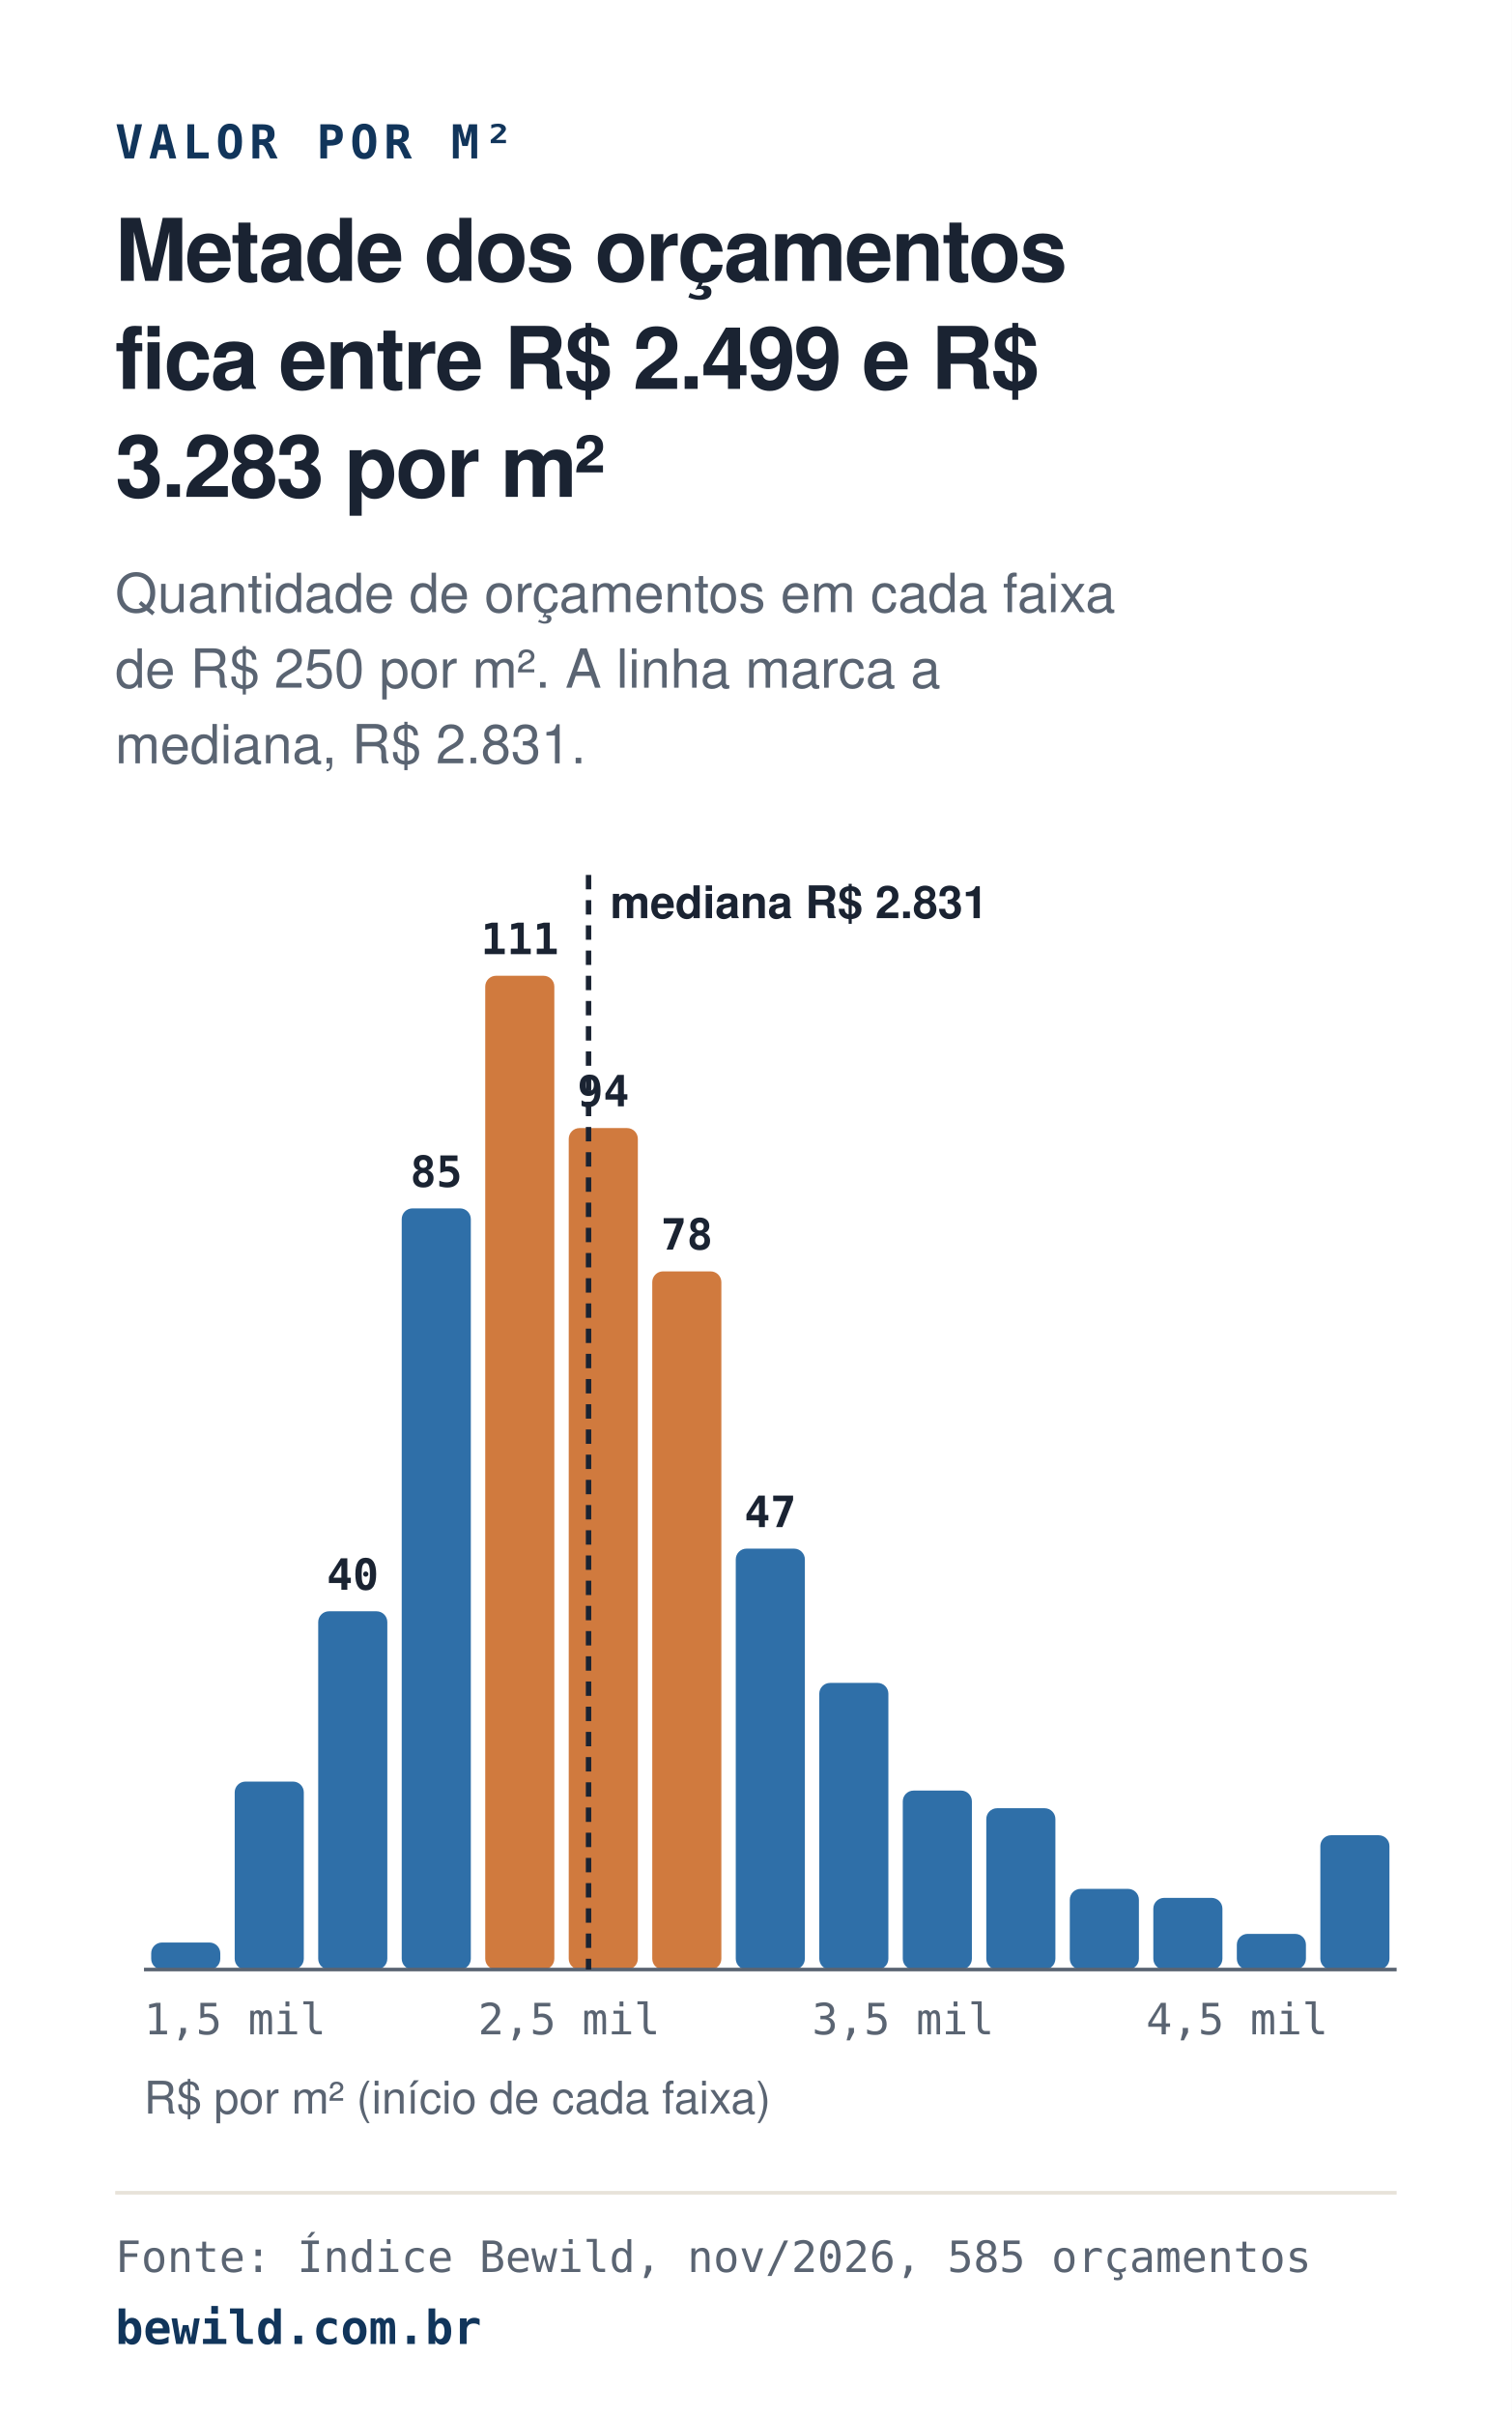
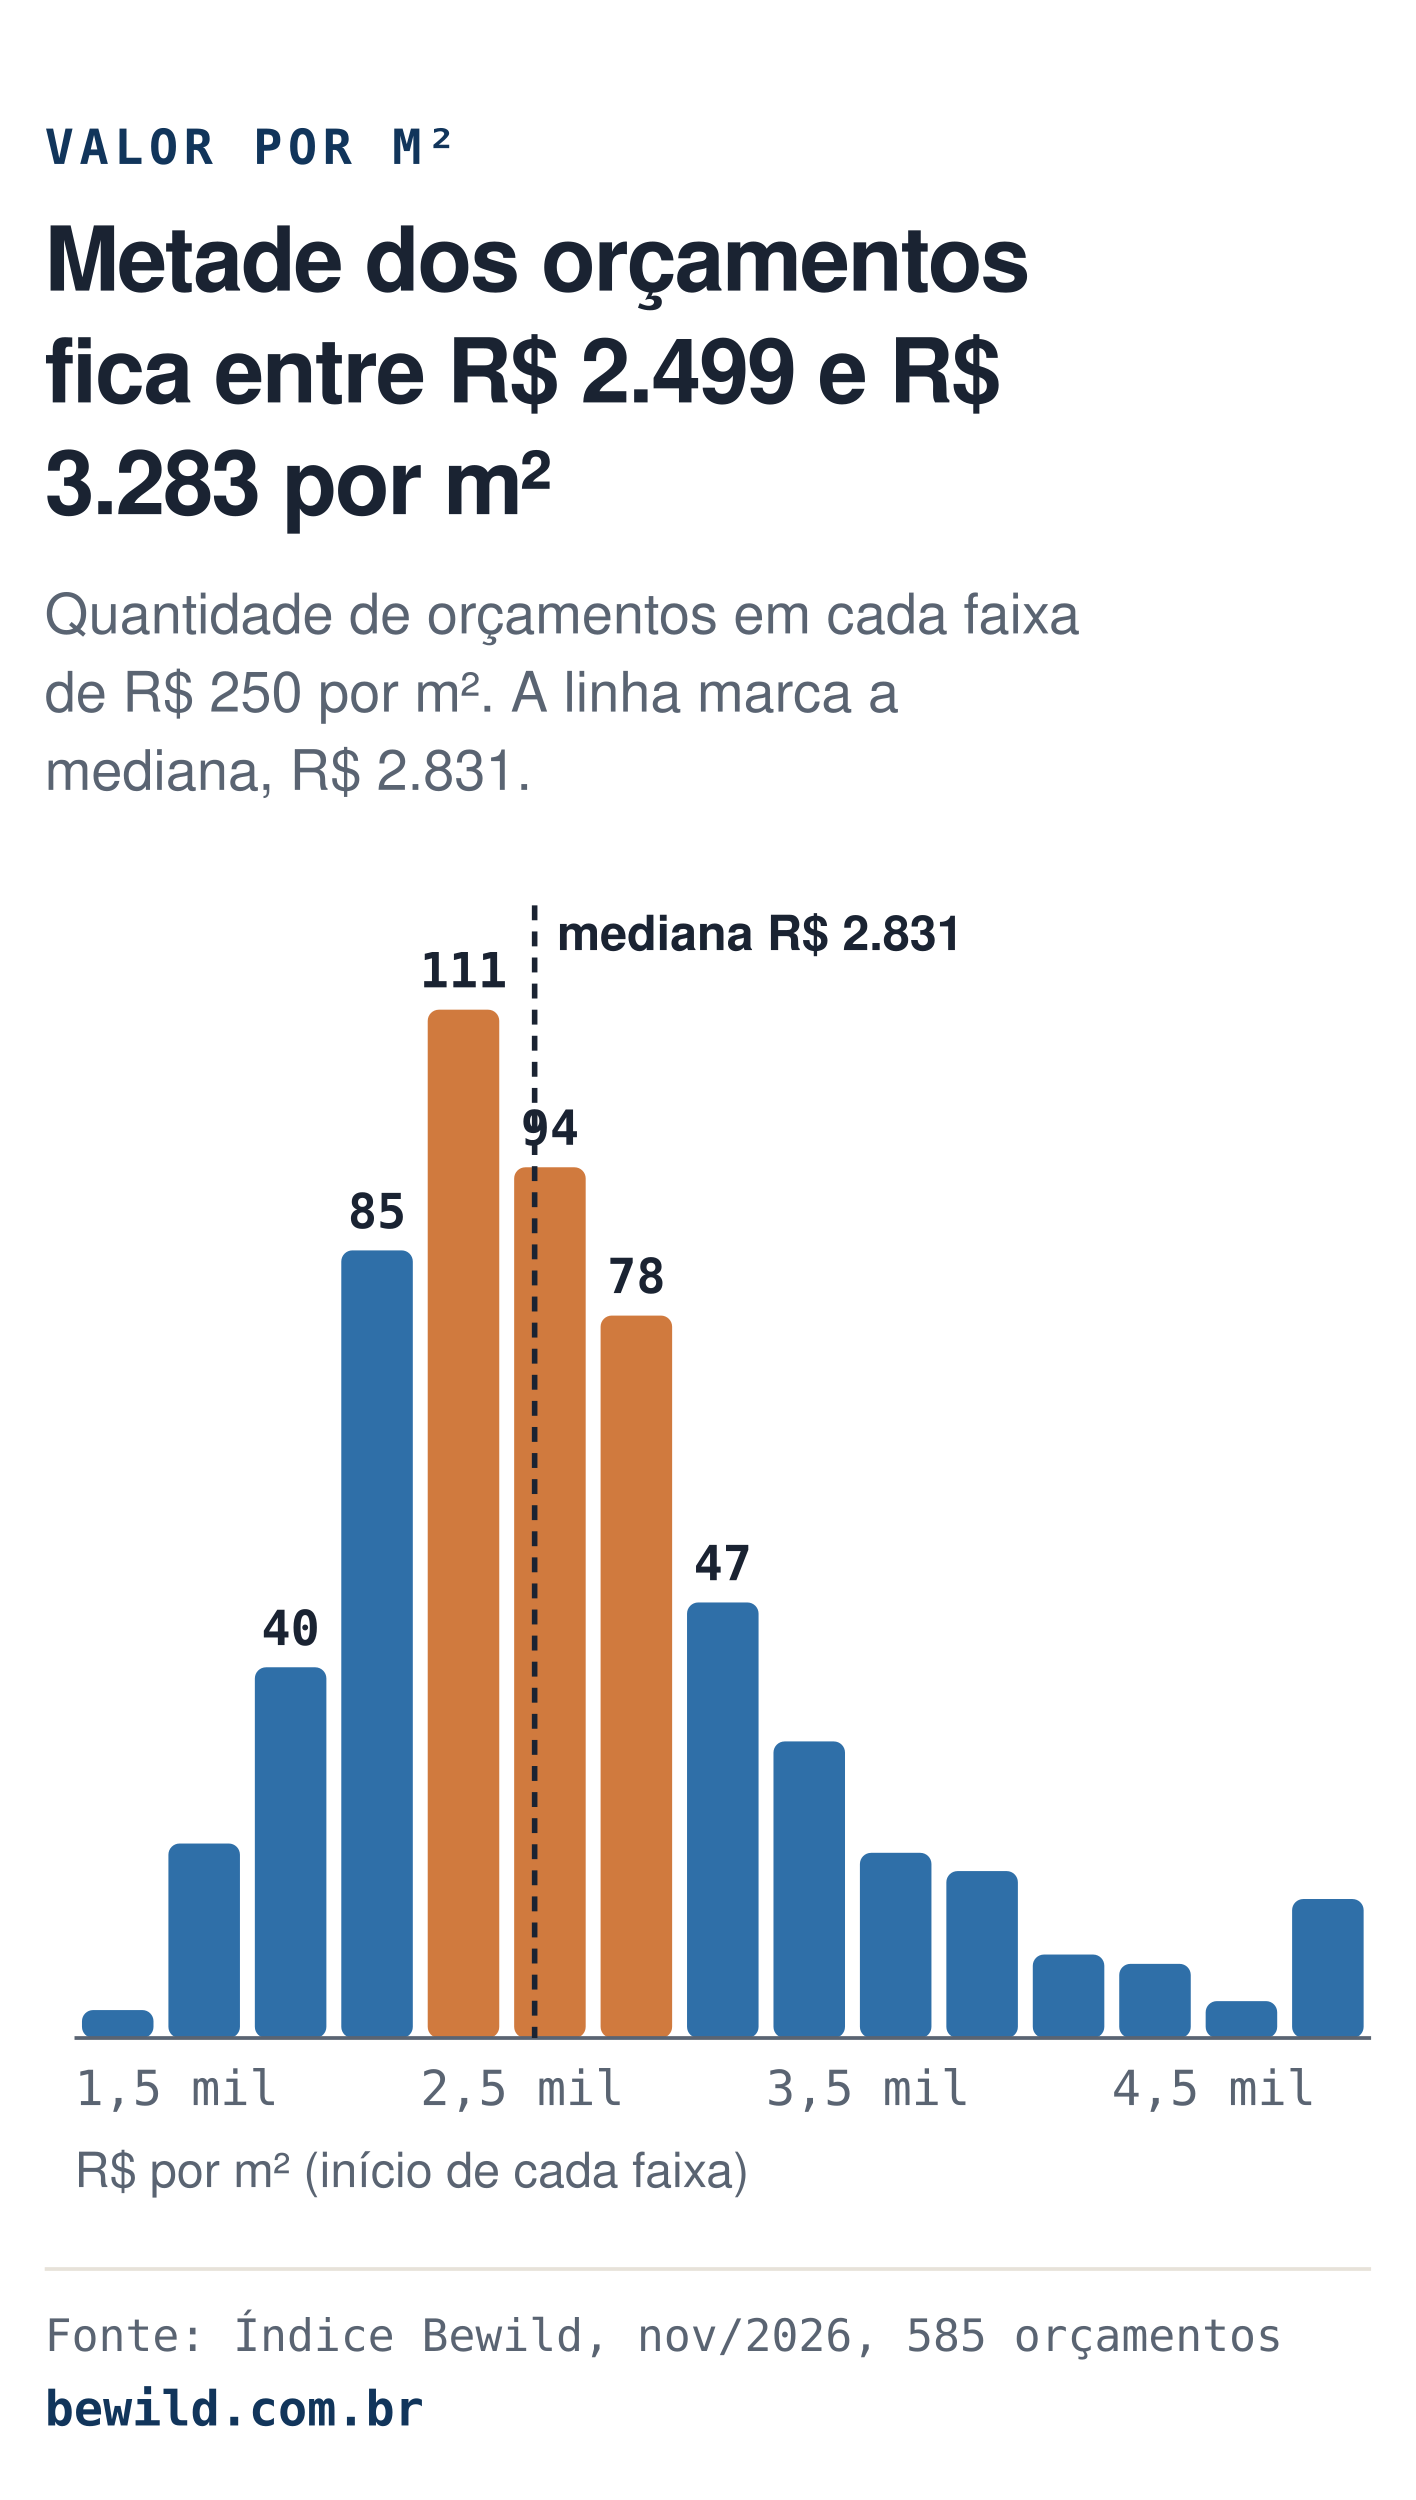
- <svg xmlns="http://www.w3.org/2000/svg" viewBox="0 0 420 671" width="420" height="671" role="img" aria-labelledby="t d">
+ <svg xmlns="http://www.w3.org/2000/svg" viewBox="20 0 380 671" width="380" height="671" role="img" aria-labelledby="t d">
  <style>.s{font-family:Manrope, 'Helvetica Neue', Helvetica, Arial, sans-serif}.m{font-family:'JetBrains Mono', Menlo, Consolas, monospace}</style>
  <rect width="420" height="671" fill="#FFFFFF" />
  <text x="32" y="44" class="m" font-size="13" font-weight="700" fill="#11355B" letter-spacing="1.5">VALOR POR M²</text>
  <text x="32" y="78" class="s" font-size="24" font-weight="700" fill="#1A2332" letter-spacing="-0.5">Metade dos orçamentos</text>
  <text x="32" y="108" class="s" font-size="24" font-weight="700" fill="#1A2332" letter-spacing="-0.5">fica entre R$ 2.499 e R$</text>
  <text x="32" y="138" class="s" font-size="24" font-weight="700" fill="#1A2332" letter-spacing="-0.5">3.283 por m²</text>
  <text x="32" y="170" class="s" font-size="15" fill="#5A6472">Quantidade de orçamentos em cada faixa</text>
  <text x="32" y="191" class="s" font-size="15" fill="#5A6472">de R$ 250 por m². A linha marca a</text>
  <text x="32" y="212" class="s" font-size="15" fill="#5A6472">mediana, R$ 2.831.</text>
  <rect x="42.0" y="539.5" width="19.2" height="7.5" rx="3" fill="#2F6FA8" />
  <rect x="65.2" y="494.8" width="19.2" height="52.2" rx="3" fill="#2F6FA8" />
  <rect x="88.4" y="447.5" width="19.2" height="99.5" rx="3" fill="#2F6FA8" />
-   <text x="98" y="441.541" class="m" font-size="12" font-weight="700" fill="#1A2332" text-anchor="middle">40</text>
+   <text x="98" y="441.541" class="m" font-size="13" font-weight="700" fill="#1A2332" text-anchor="middle">40</text>
  <rect x="111.6" y="335.6" width="19.2" height="211.4" rx="3" fill="#2F6FA8" />
-   <text x="121.2" y="329.649" class="m" font-size="12" font-weight="700" fill="#1A2332" text-anchor="middle">85</text>
+   <text x="121.2" y="329.649" class="m" font-size="13" font-weight="700" fill="#1A2332" text-anchor="middle">85</text>
  <rect x="134.8" y="271.0" width="19.2" height="276.0" rx="3" fill="#D07A3E" />
-   <text x="144.4" y="265" class="m" font-size="12" font-weight="700" fill="#1A2332" text-anchor="middle">111</text>
+   <text x="144.4" y="265" class="m" font-size="13" font-weight="700" fill="#1A2332" text-anchor="middle">111</text>
  <rect x="158.0" y="313.3" width="19.2" height="233.7" rx="3" fill="#D07A3E" />
-   <text x="167.6" y="307.27" class="m" font-size="12" font-weight="700" fill="#1A2332" text-anchor="middle">94</text>
+   <text x="167.6" y="307.27" class="m" font-size="13" font-weight="700" fill="#1A2332" text-anchor="middle">94</text>
  <rect x="181.2" y="353.1" width="19.2" height="193.9" rx="3" fill="#D07A3E" />
-   <text x="190.8" y="347.054" class="m" font-size="12" font-weight="700" fill="#1A2332" text-anchor="middle">78</text>
+   <text x="190.8" y="347.054" class="m" font-size="13" font-weight="700" fill="#1A2332" text-anchor="middle">78</text>
  <rect x="204.4" y="430.1" width="19.2" height="116.9" rx="3" fill="#2F6FA8" />
-   <text x="214" y="424.135" class="m" font-size="12" font-weight="700" fill="#1A2332" text-anchor="middle">47</text>
+   <text x="214" y="424.135" class="m" font-size="13" font-weight="700" fill="#1A2332" text-anchor="middle">47</text>
  <rect x="227.6" y="467.4" width="19.2" height="79.6" rx="3" fill="#2F6FA8" />
  <rect x="250.8" y="497.3" width="19.2" height="49.7" rx="3" fill="#2F6FA8" />
  <rect x="274.0" y="502.2" width="19.2" height="44.8" rx="3" fill="#2F6FA8" />
  <rect x="297.2" y="524.6" width="19.2" height="22.4" rx="3" fill="#2F6FA8" />
  <rect x="320.4" y="527.1" width="19.2" height="19.9" rx="3" fill="#2F6FA8" />
  <rect x="343.6" y="537.1" width="19.2" height="9.9" rx="3" fill="#2F6FA8" />
  <rect x="366.8" y="509.7" width="19.2" height="37.3" rx="3" fill="#2F6FA8" />
  <line x1="40.0" y1="547.0" x2="388.0" y2="547.0" stroke="#5A6472" stroke-width="1" />
-   <text x="40" y="565" class="m" font-size="12" fill="#5A6472" text-anchor="start">1,5 mil</text>
-   <text x="132.8" y="565" class="m" font-size="12" fill="#5A6472" text-anchor="start">2,5 mil</text>
-   <text x="225.6" y="565" class="m" font-size="12" fill="#5A6472" text-anchor="start">3,5 mil</text>
-   <text x="318.4" y="565" class="m" font-size="12" fill="#5A6472" text-anchor="start">4,5 mil</text>
+   <text x="40" y="565" class="m" font-size="13" fill="#5A6472" text-anchor="start">1,5 mil</text>
+   <text x="132.8" y="565" class="m" font-size="13" fill="#5A6472" text-anchor="start">2,5 mil</text>
+   <text x="225.6" y="565" class="m" font-size="13" fill="#5A6472" text-anchor="start">3,5 mil</text>
+   <text x="318.4" y="565" class="m" font-size="13" fill="#5A6472" text-anchor="start">4,5 mil</text>
  <line x1="163.5" y1="243.0" x2="163.5" y2="547.0" stroke="#1A2332" stroke-width="1.5" stroke-dasharray="4 3" />
-   <text x="169.517" y="255" class="s" font-size="12.5" font-weight="700" fill="#1A2332">mediana R$ 2.831</text>
-   <text x="40" y="587" class="s" font-size="12.5" fill="#5A6472">R$ por m² (início de cada faixa)</text>
+   <text x="169.517" y="255" class="s" font-size="13" font-weight="700" fill="#1A2332">mediana R$ 2.831</text>
+   <text x="40" y="587" class="s" font-size="13" fill="#5A6472">R$ por m² (início de cada faixa)</text>
  <line x1="32.0" y1="609.0" x2="388.0" y2="609.0" stroke="#E7E2D9" stroke-width="1" />
  <text x="32" y="631" class="m" font-size="12" fill="#5A6472">Fonte: Índice Bewild, nov/2026, 585 orçamentos</text>
  <text x="32" y="651" class="m" font-size="13" font-weight="700" fill="#11355B">bewild.com.br</text>
</svg>
